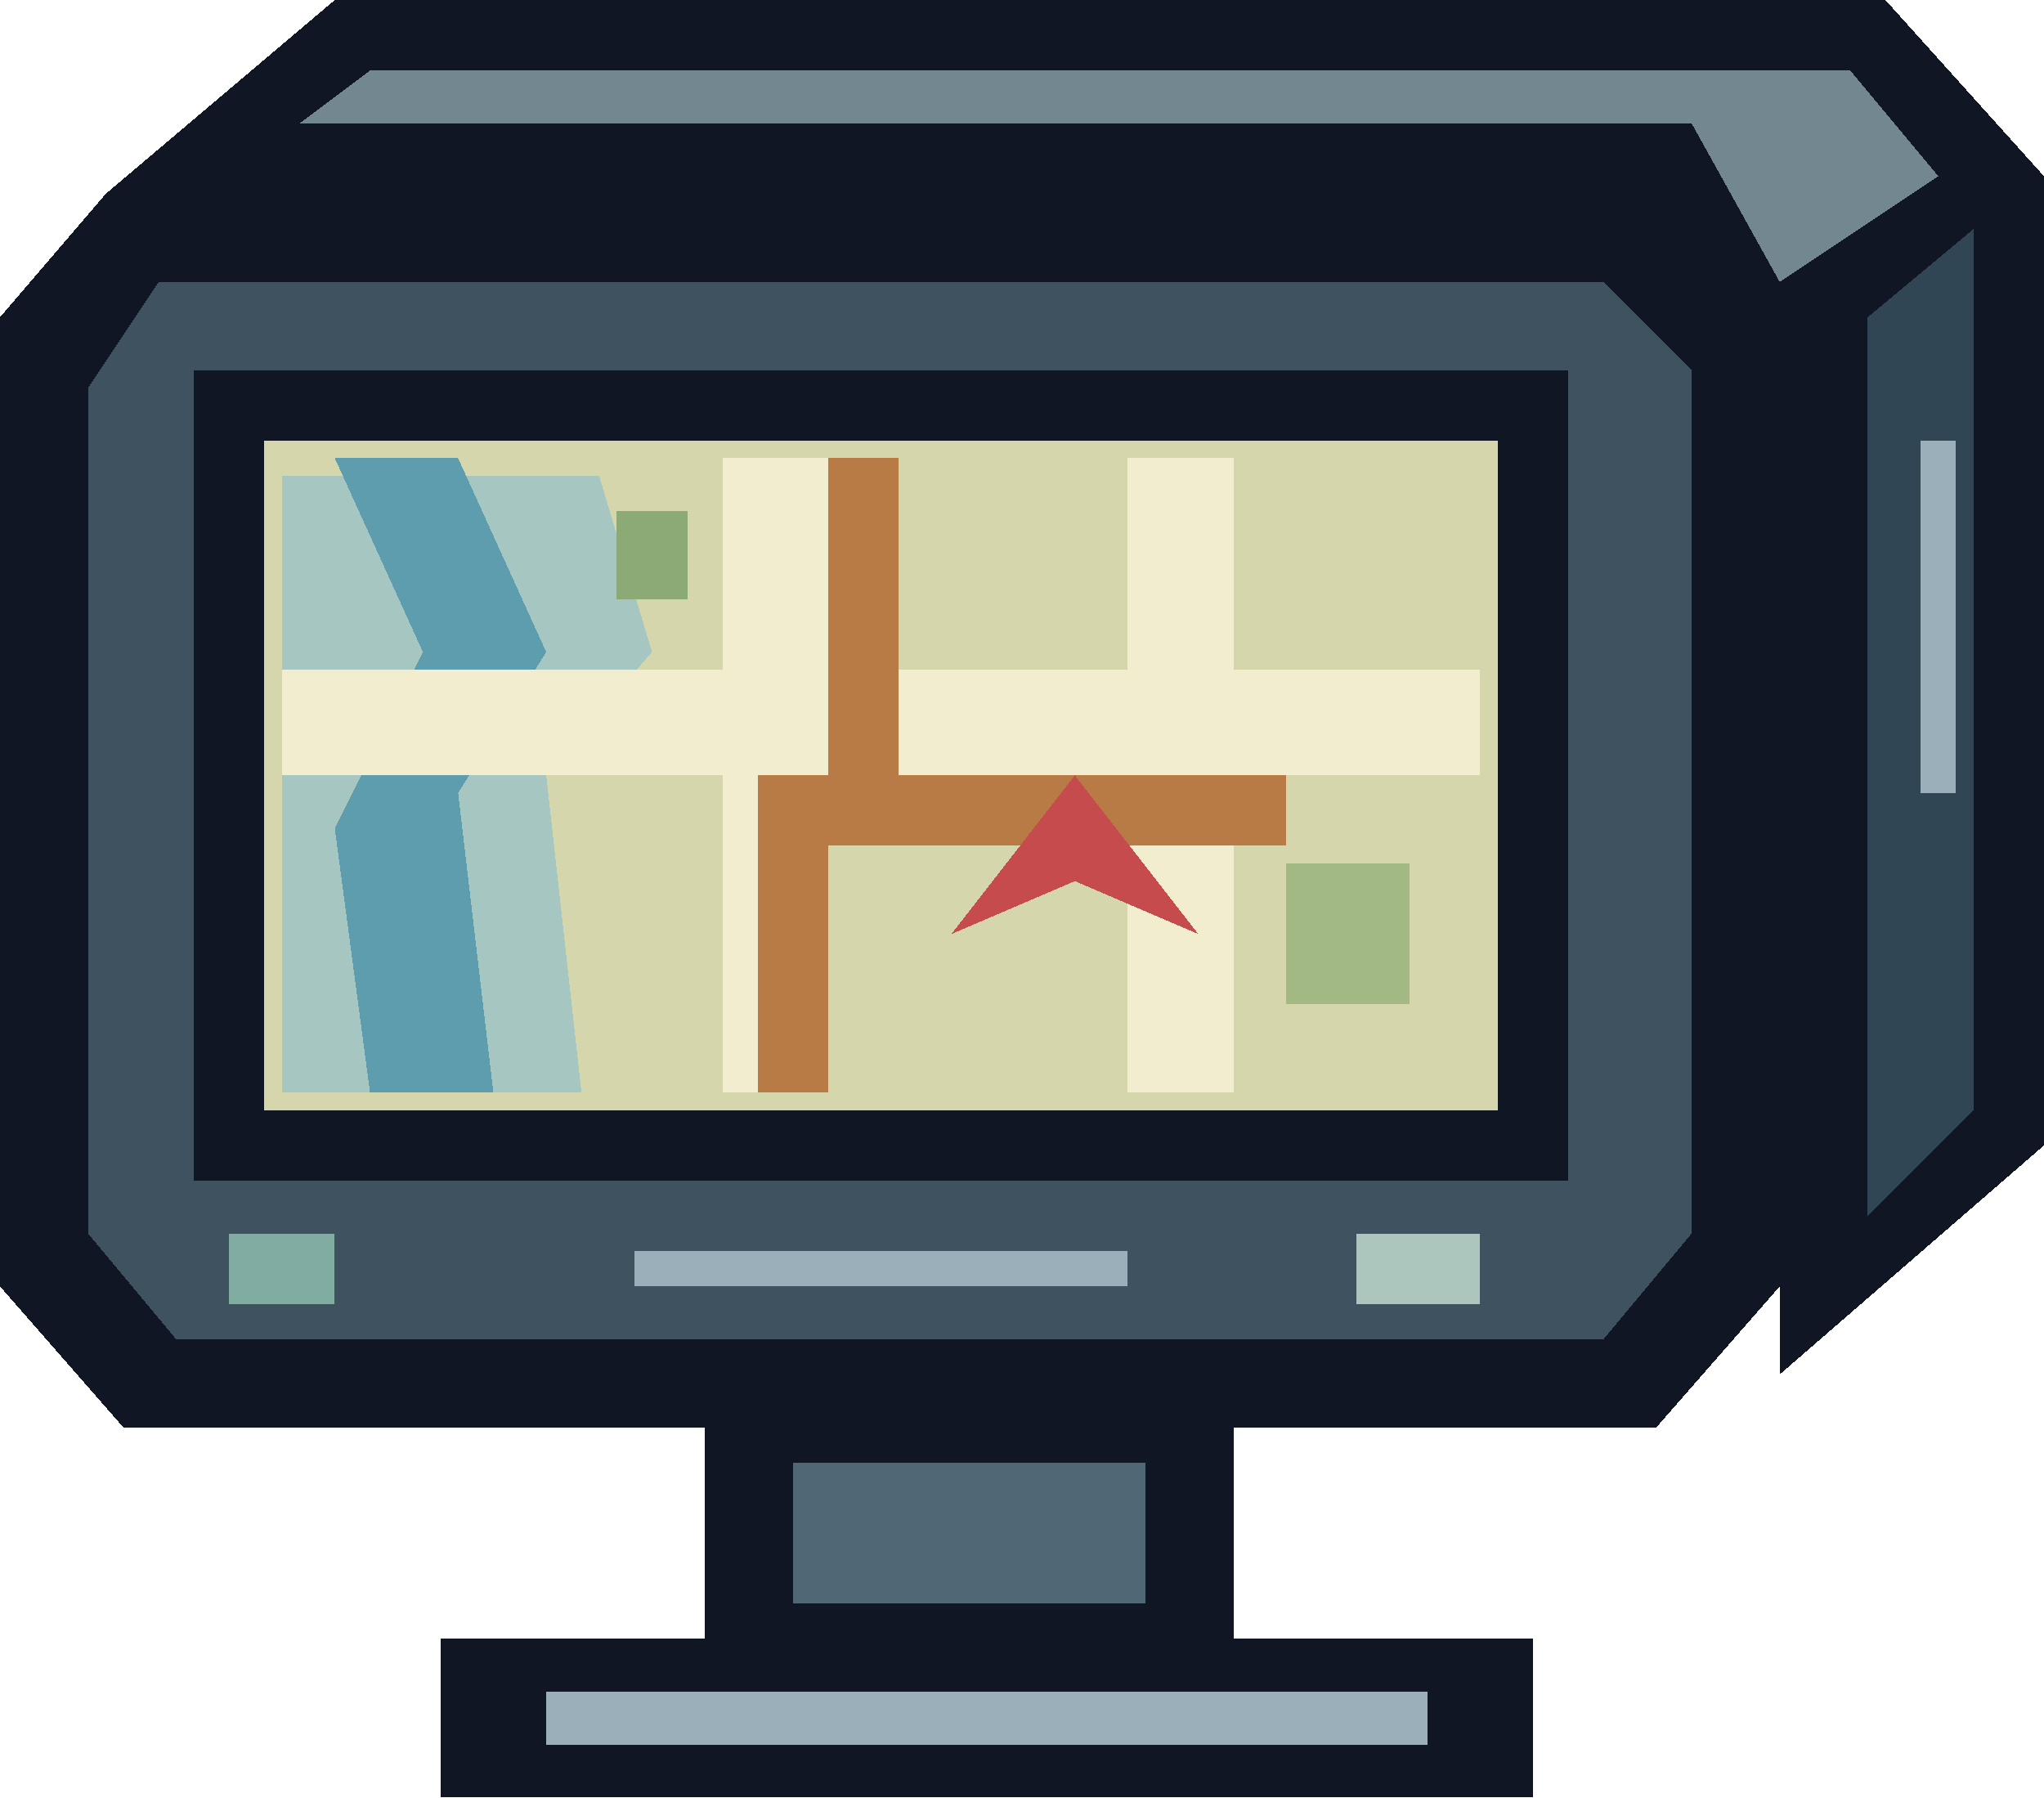
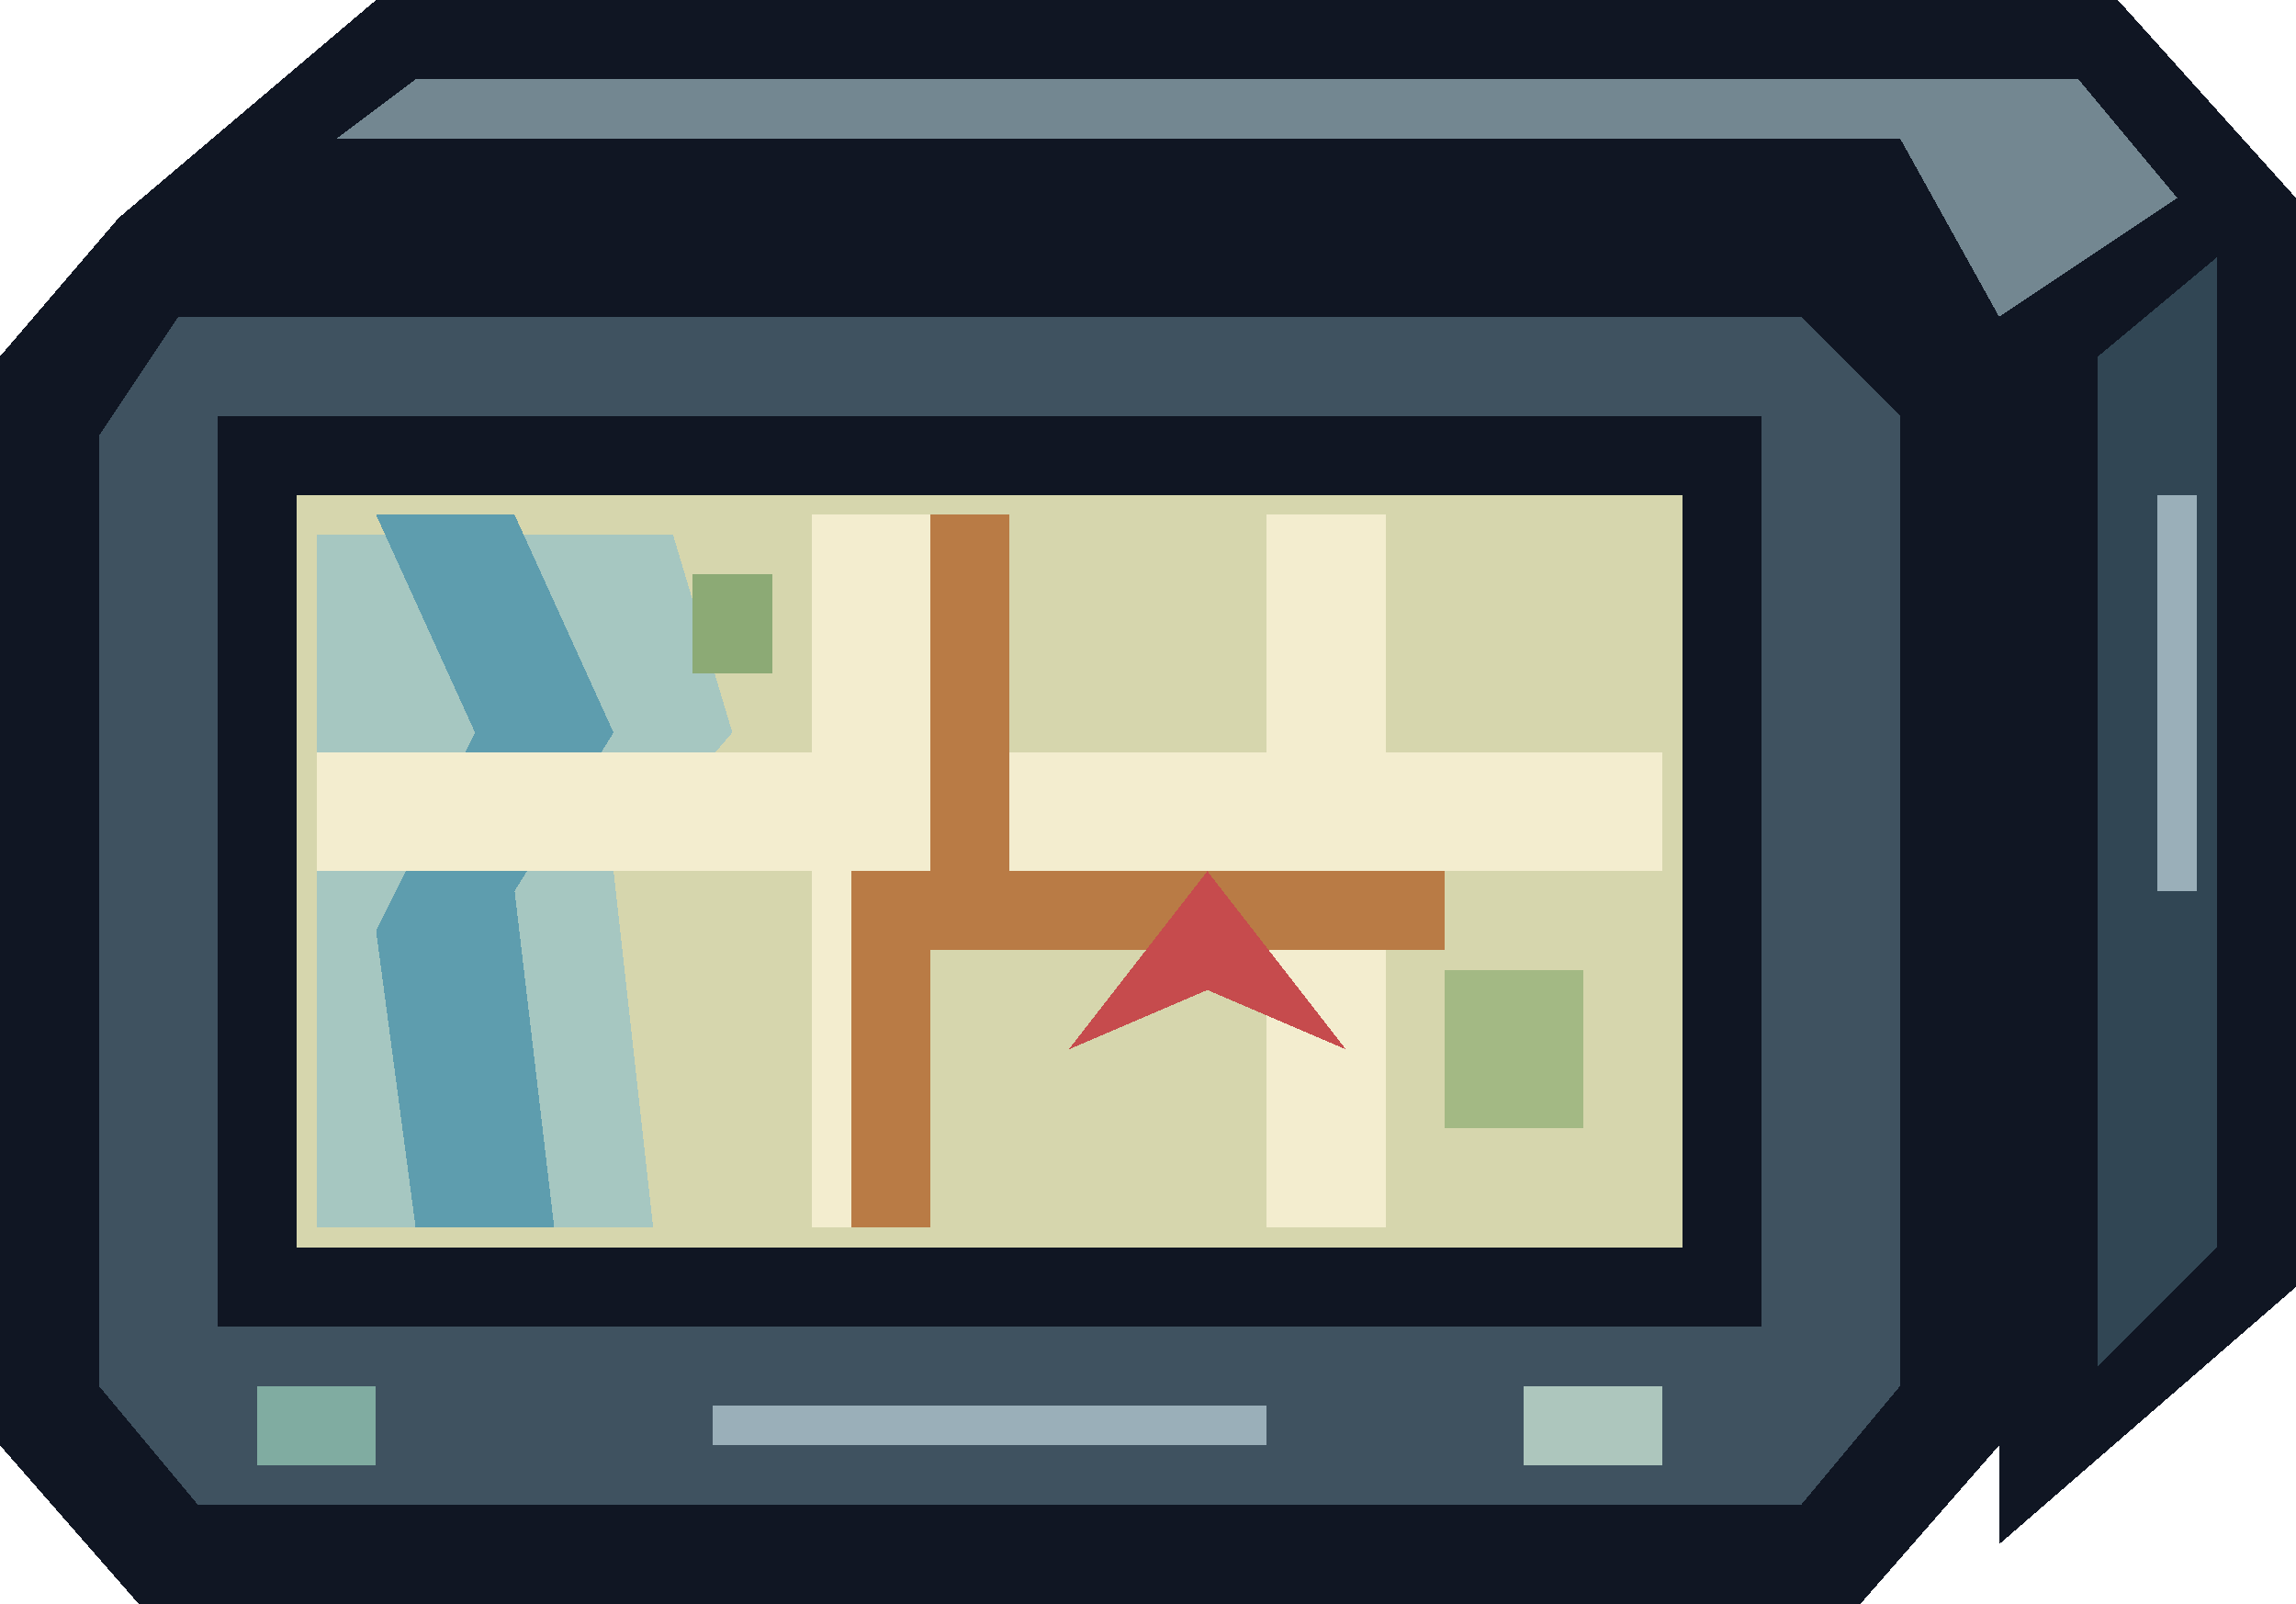
- <svg xmlns="http://www.w3.org/2000/svg" width="116" height="102" viewBox="8 17 116 102" shape-rendering="crispEdges">
-   <rect x="48" y="98" width="30" height="12" fill="#101623" />
-   <rect x="53" y="100" width="20" height="8" fill="#506775" />
-   <rect x="33" y="110" width="62" height="9" fill="#101623" />
-   <rect x="39" y="113" width="50" height="3" fill="#9aafb9" />
+ <svg xmlns="http://www.w3.org/2000/svg" width="116" height="81" viewBox="8 17 116 81" shape-rendering="crispEdges">
  <path d="M14 28L27 17L115 17L124 27L124 82L109 95L109 35L102 28Z" fill="#101623" />
  <path d="M29 21H113L118 27L109 33L104 24H25Z" fill="#738791" />
  <path d="M114 35L120 30V80L114 86Z" fill="#314654" />
  <rect x="117" y="42" width="2" height="20" fill="#9aafb9" />
  <path d="M8 35L14 28L102 28L109 35L109 90L102 98L15 98L8 90Z" fill="#101623" />
  <path d="M17 33H99L104 38V87L99 93H18L13 87V39Z" fill="#3f5260" />
  <rect x="19" y="38" width="78" height="46" fill="#101623" />
  <rect x="23" y="42" width="70" height="38" fill="#d6d6ad" />
  <path d="M24 44H42L45 54L39 61L41 79H24Z" fill="#a6c7c1" />
  <path d="M27 43H34L39 54L34 62L36 79H29L27 64L32 54Z" fill="#5e9dae" />
  <rect x="49" y="43" width="6" height="36" fill="#f3edcf" />
  <rect x="24" y="55" width="68" height="6" fill="#f3edcf" />
  <rect x="72" y="43" width="6" height="36" fill="#f3edcf" />
  <path d="M55 79V65H81V61H59V43H55V61H51V79Z" fill="#b97b45" />
  <path d="M62 70L69 61L76 70L69 67Z" fill="#c64b4d" />
  <rect x="43" y="46" width="4" height="5" fill="#8caa75" />
  <rect x="81" y="66" width="7" height="8" fill="#a3b984" />
  <rect x="44" y="88" width="28" height="2" fill="#9aafb9" />
  <rect x="85" y="87" width="7" height="4" fill="#adc6bd" />
  <rect x="21" y="87" width="6" height="4" fill="#80aca1" />
</svg>
